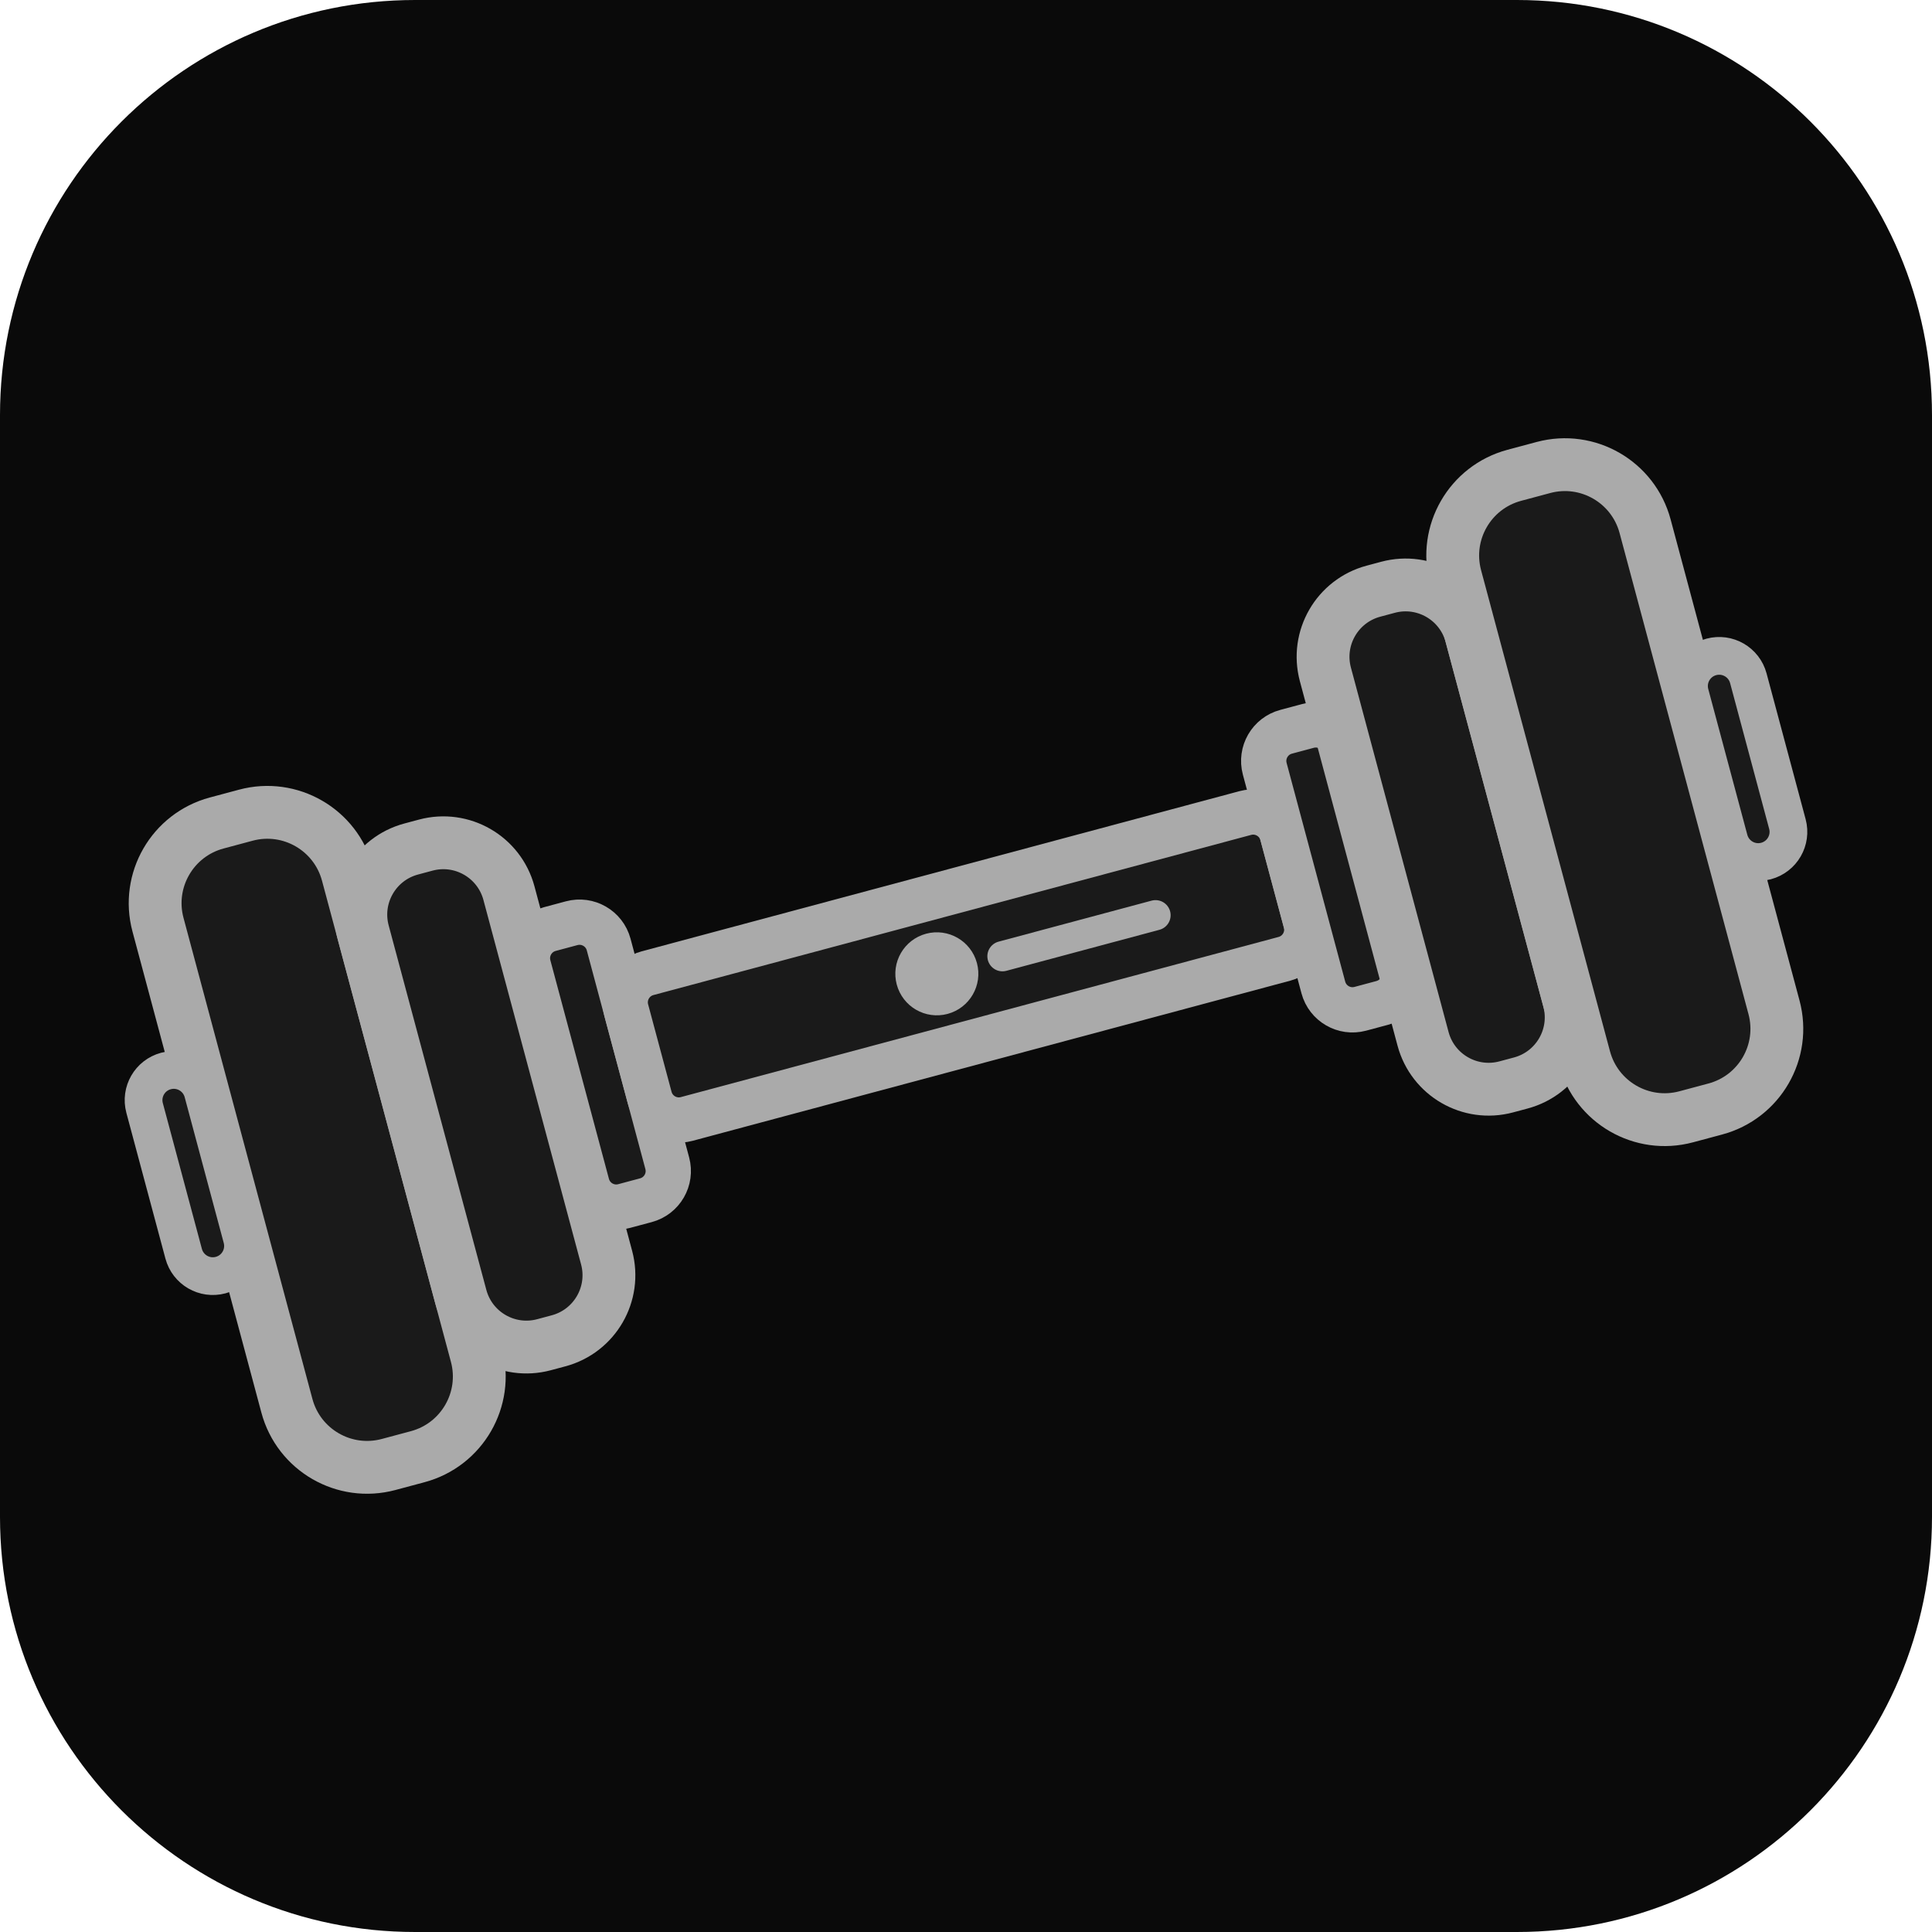
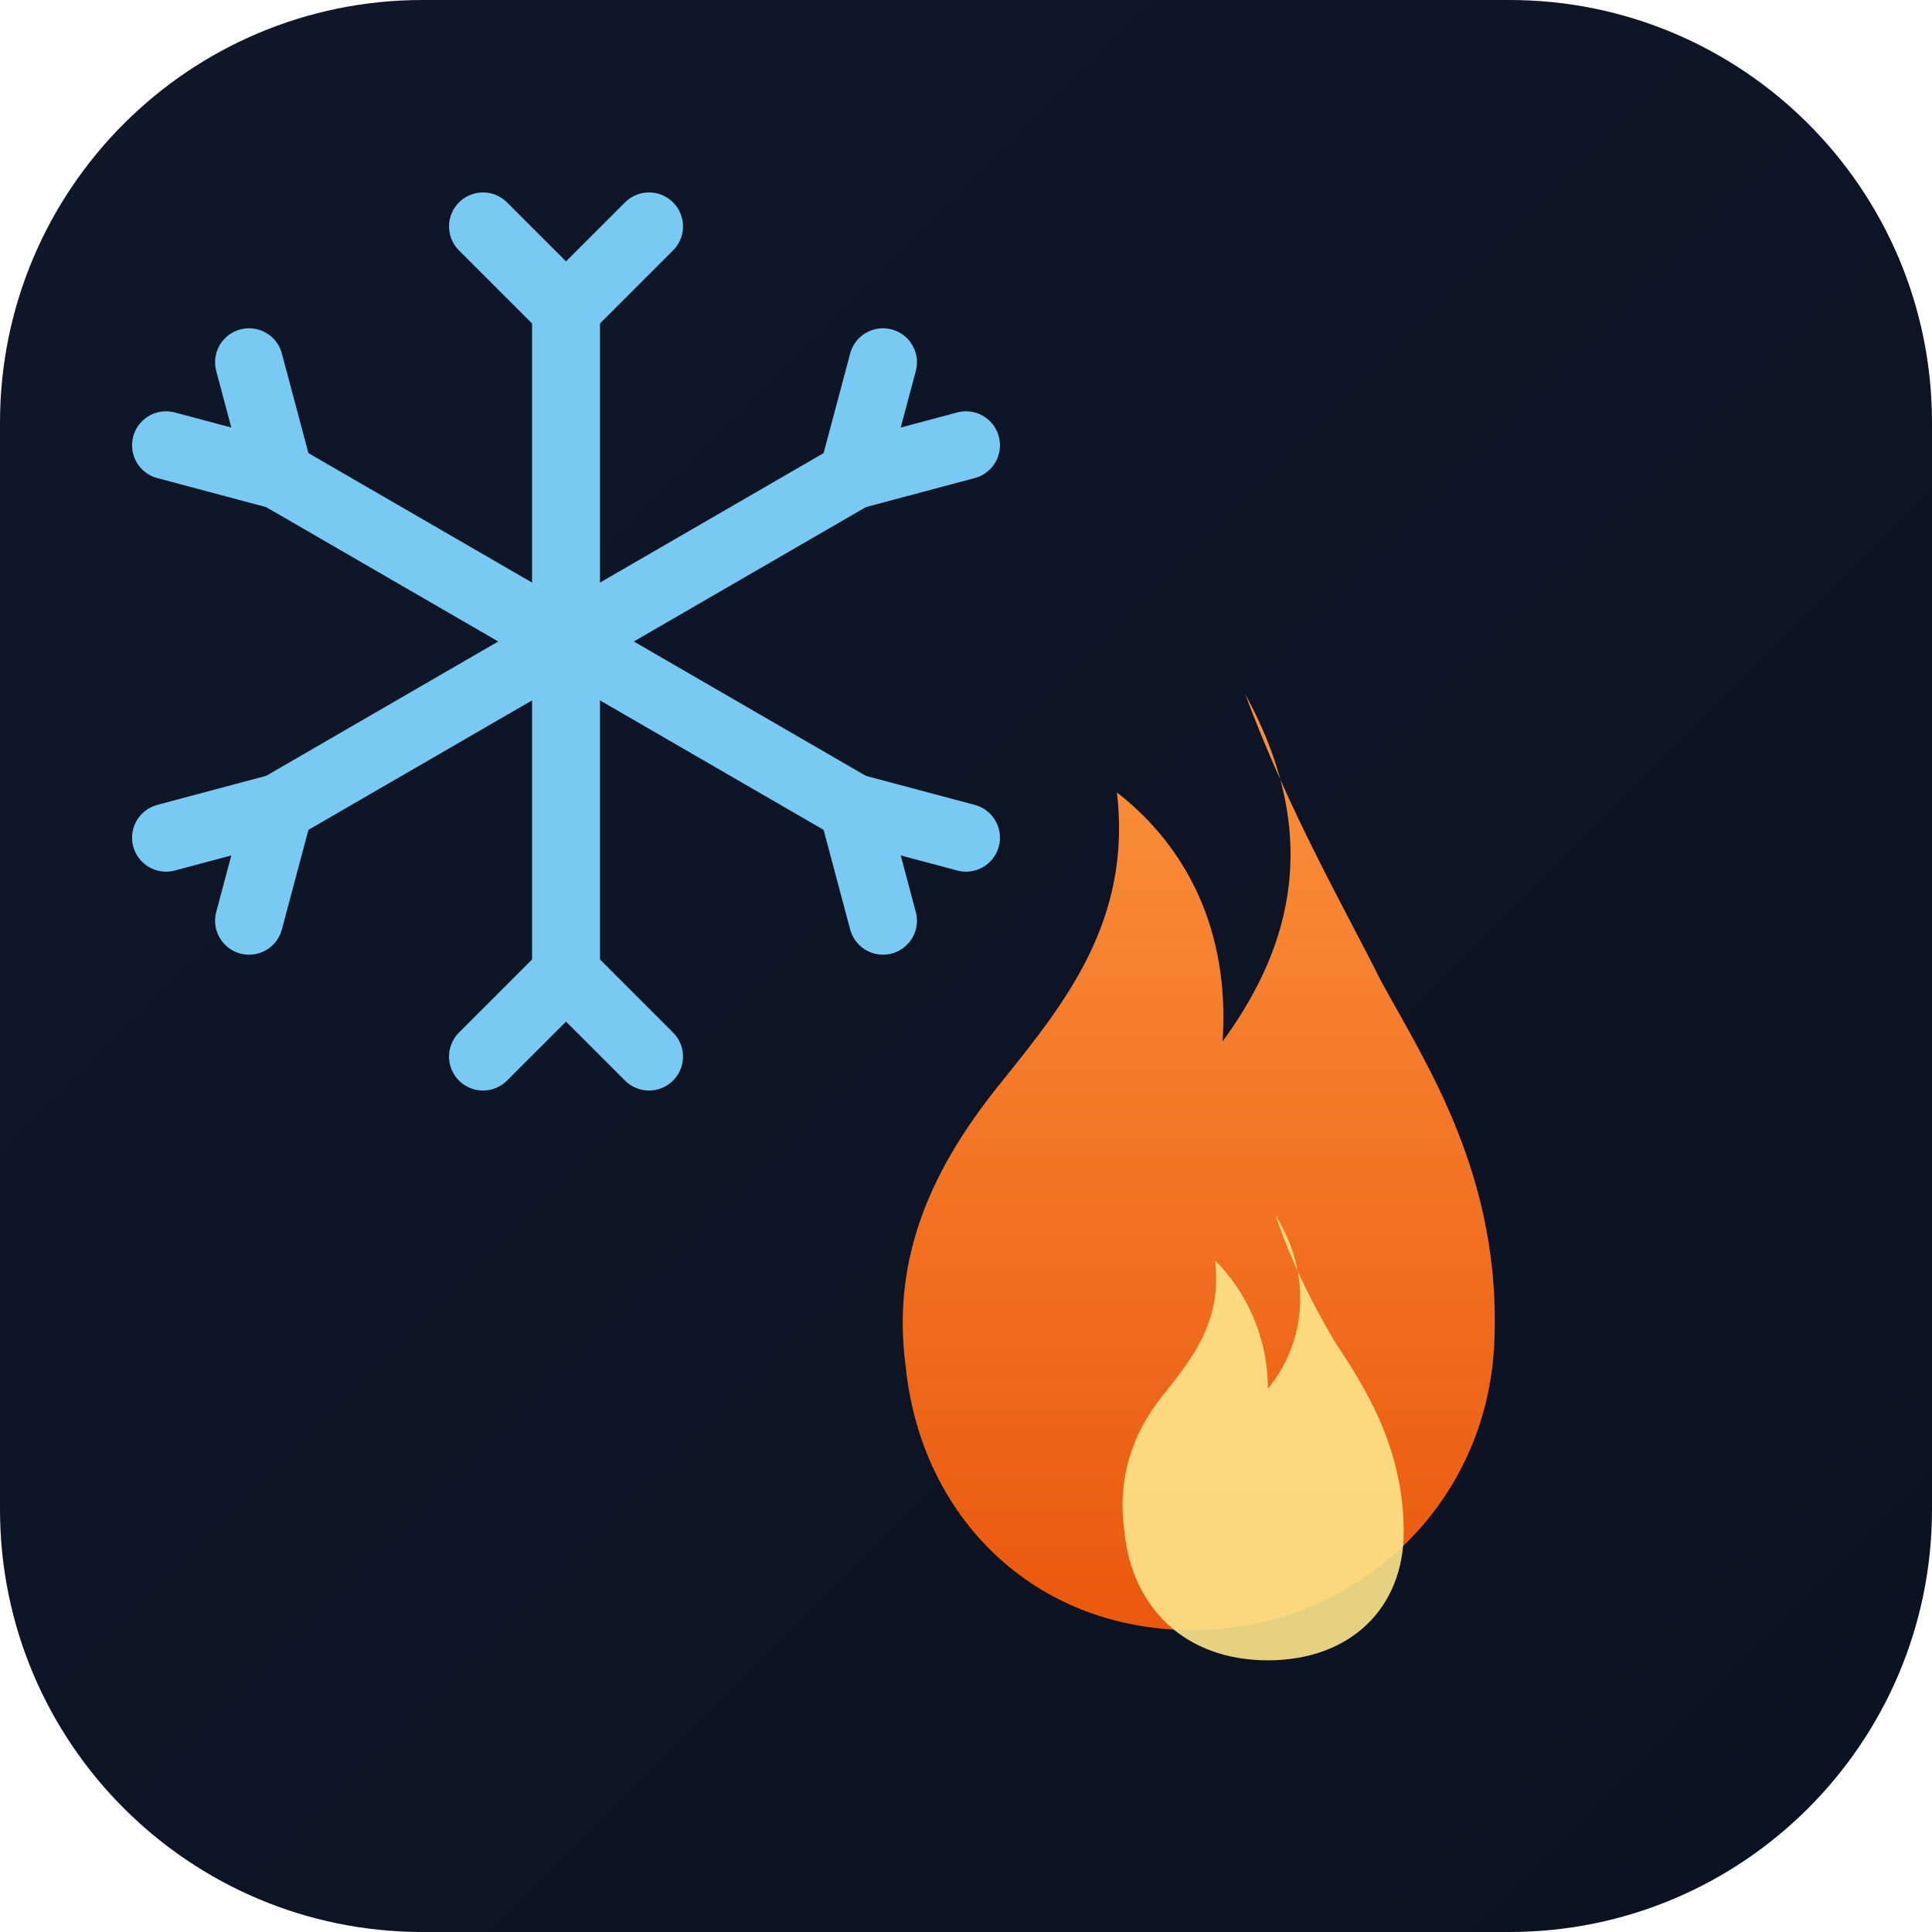
<svg xmlns="http://www.w3.org/2000/svg" viewBox="0 0 512 512">
-   <rect width="512" height="512" fill="#0a0a0a" rx="110" />
-   <g transform="rotate(-15, 256, 256)" stroke="#aaaaaa" stroke-linecap="round" stroke-linejoin="round" fill="none">
-     <rect x="52" y="168" width="52" height="176" rx="22" stroke-width="14" fill="#1a1a1a" />
-     <rect x="104" y="188" width="40" height="136" rx="18" stroke-width="14" fill="#1a1a1a" />
-     <rect x="144" y="218" width="22" height="76" rx="8" stroke-width="12" fill="#1a1a1a" />
-     <rect x="166" y="236" width="180" height="40" rx="8" stroke-width="12" fill="#1a1a1a" />
-     <circle cx="248" cy="256" r="6" stroke-width="10" fill="#aaaaaa" />
-     <line x1="266" y1="256" x2="308" y2="256" stroke-width="8" />
-     <rect x="346" y="218" width="22" height="76" rx="8" stroke-width="12" fill="#1a1a1a" />
-     <rect x="368" y="188" width="40" height="136" rx="18" stroke-width="14" fill="#1a1a1a" />
-     <rect x="408" y="168" width="52" height="176" rx="22" stroke-width="14" fill="#1a1a1a" />
-     <rect x="36" y="228" width="16" height="56" rx="8" stroke-width="10" fill="#1a1a1a" />
-     <rect x="460" y="228" width="16" height="56" rx="8" stroke-width="10" fill="#1a1a1a" />
+   <defs>
+     <linearGradient id="bg" x1="0" y1="0" x2="1" y2="1">
+       <stop offset="0" stop-color="#0f172a" />
+       <stop offset="1" stop-color="#0b1220" />
+     </linearGradient>
+     <linearGradient id="flame" x1="0" y1="1" x2="0" y2="0">
+       <stop offset="0" stop-color="#ea580c" />
+       <stop offset="1" stop-color="#fb923c" />
+     </linearGradient>
+   </defs>
+   <rect width="512" height="512" fill="url(#bg)" rx="112" />
+   <g stroke="#7dd3fc" stroke-width="18" stroke-linecap="round" fill="none" opacity="0.95" transform="translate(150 170)">
+     <line x1="0" y1="-88" x2="0" y2="88" />
+     <line x1="-76" y1="-44" x2="76" y2="44" />
+     <line x1="-76" y1="44" x2="76" y2="-44" />
+     <path d="M0 -88 l-22 -22 M0 -88 l22 -22 M0 88 l-22 22 M0 88 l22 22" />
+     <path d="M-76 -44 l-30 -8 M-76 -44 l-8 -30 M76 44 l30 8 M76 44 l8 30" />
+     <path d="M-76 44 l-30 8 M-76 44 l-8 30 M76 -44 l30 -8 M76 -44 l8 -30" />
  </g>
+   <path fill="url(#flame)" d="M330 184c22 40 10 70-6 92 2-30-10-52-28-66 4 34-14 56-30 76-18 22-30 46-26 76 4 40 34 70 76 70s78-32 80-76c2-44-18-74-30-96-10-20-24-44-36-76z" />
+   <path fill="#fde68a" opacity="0.9" d="M338 322c10 16 8 34-2 46 0-14-6-26-14-34 2 16-6 26-14 36-8 10-12 22-10 36 2 20 16 34 38 34s36-14 36-34c0-22-10-38-18-50-6-10-12-22-16-34z" />
</svg>
